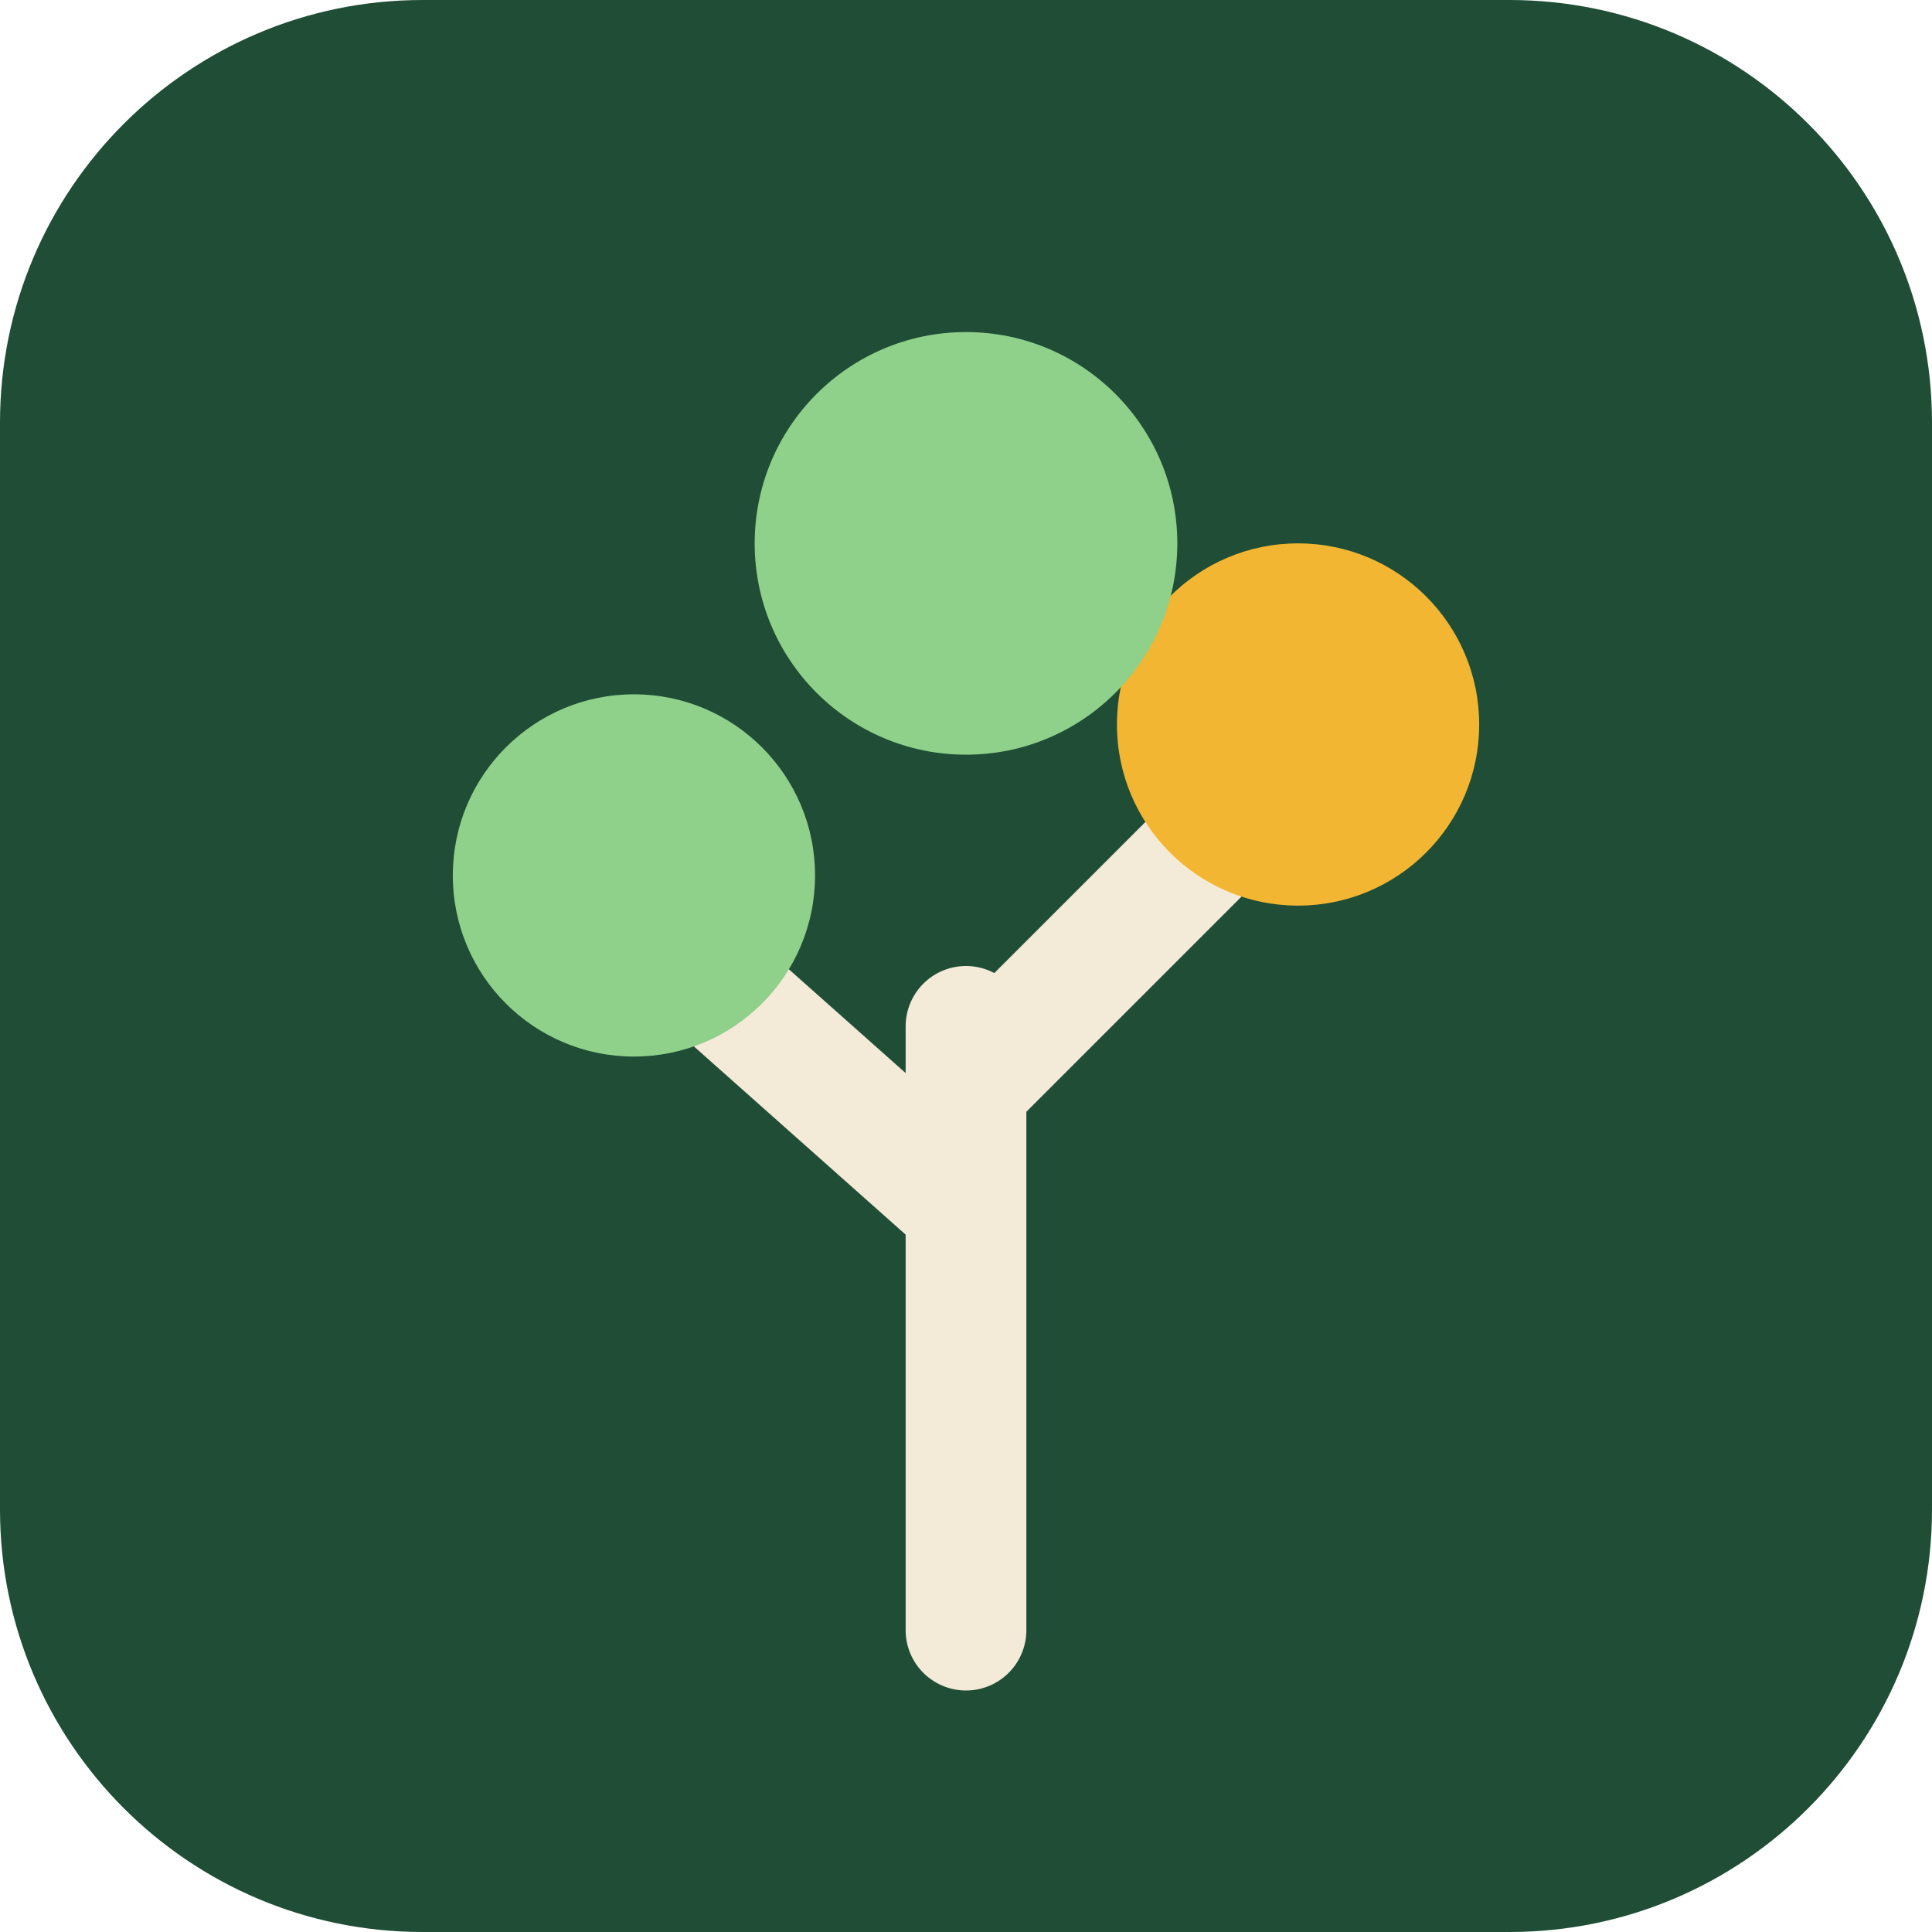
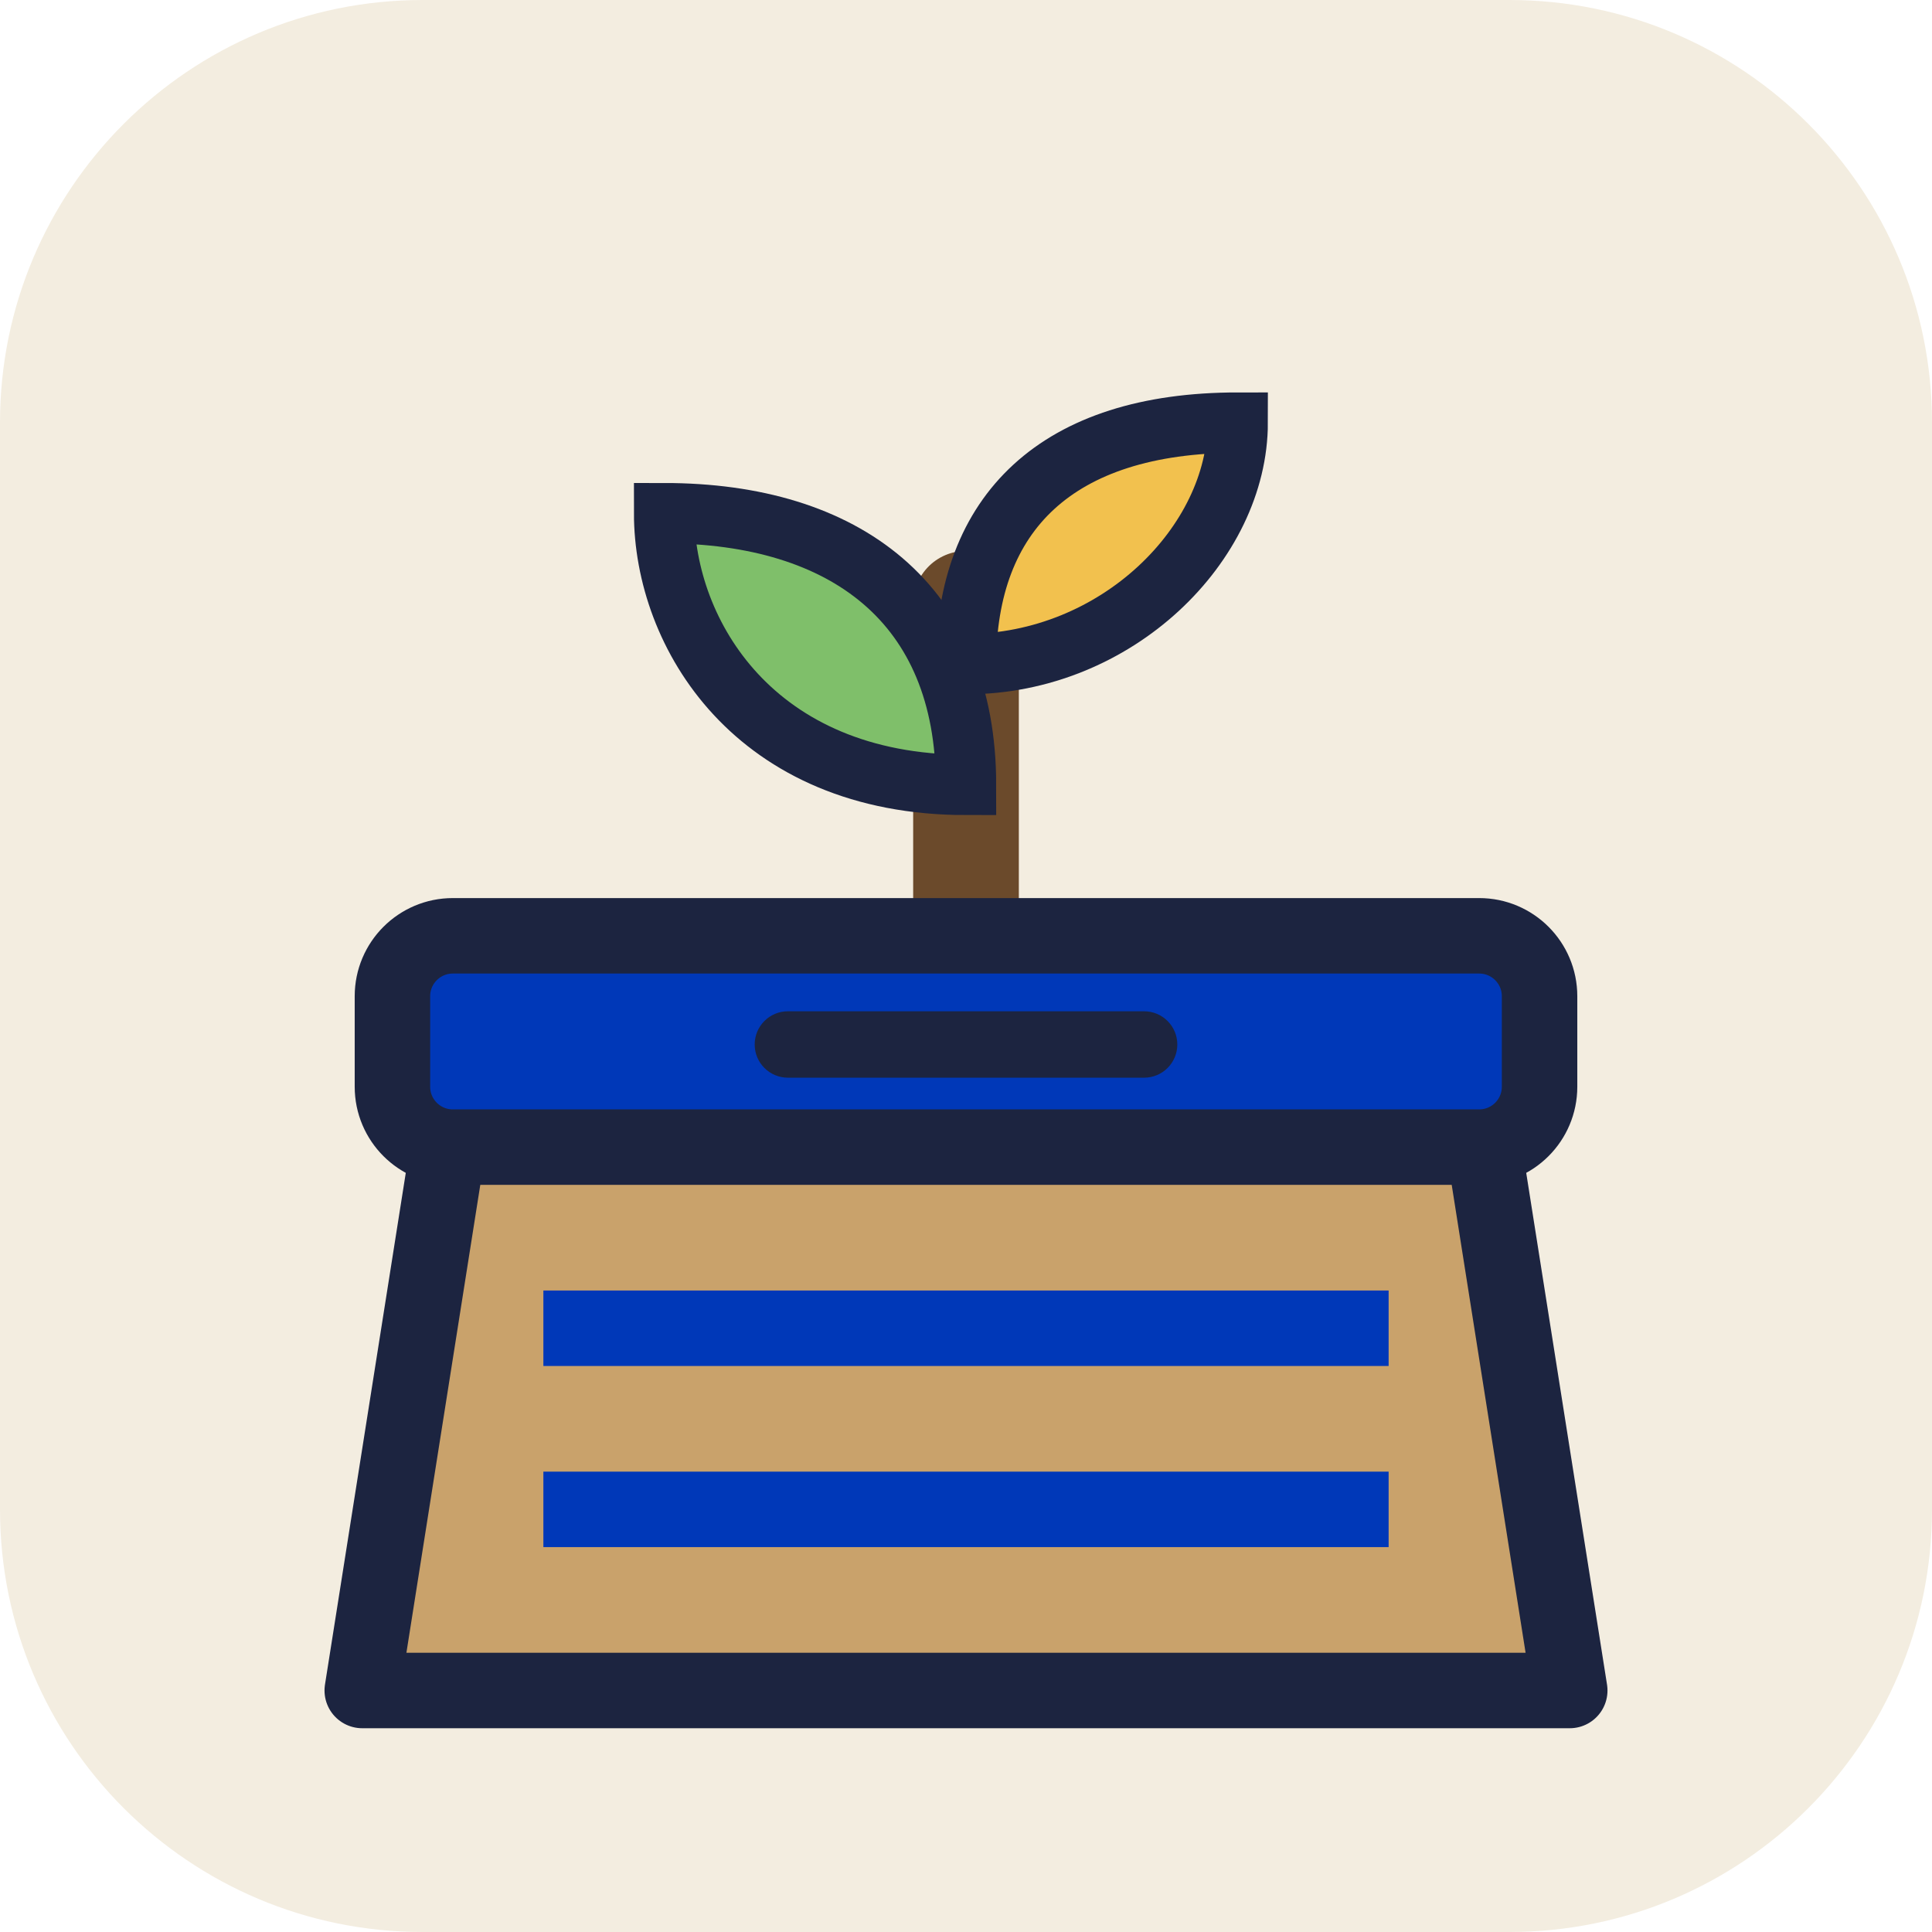
<svg xmlns="http://www.w3.org/2000/svg" viewBox="0 0 64 64">
-   <rect width="64" height="64" rx="14" fill="#1f4d36" />
-   <path d="M32 54V34M32 40l-9-8M32 36l9-9" stroke="#f3ead8" stroke-width="4" stroke-linecap="round" fill="none" />
-   <circle cx="21" cy="29" r="6" fill="#8fd08a" />
-   <circle cx="43" cy="24" r="6" fill="#f2b632" />
-   <circle cx="32" cy="18" r="7" fill="#8fd08a" />
+   <rect width="64" height="64" rx="14" fill="#f3ede0" />
+   <path d="M32 33V20" stroke="#6b4a2b" stroke-width="3.5" stroke-linecap="round" />
+   <path d="M32 26c-7 0-10-5-10-9 6 0 10 3 10 9z" fill="#7fbf6a" stroke="#1c2440" stroke-width="2" />
+   <path d="M32 22c5 0 9-4 9-8-6 0-9 3-9 8z" fill="#f2c14e" stroke="#1c2440" stroke-width="2" />
+   <path d="M15 37h34l3 19H12z" fill="#c9a26b" stroke="#1c2440" stroke-width="2.5" stroke-linejoin="round" />
+   <rect x="13" y="31" width="38" height="7" rx="2" fill="#0038b8" stroke="#1c2440" stroke-width="2.5" />
+   <rect x="25" y="33.5" width="14" height="2.2" rx="1.1" fill="#1c2440" />
+   <path d="M18 44h28M18 50h28" stroke="#0038b8" stroke-width="2.5" />
</svg>
